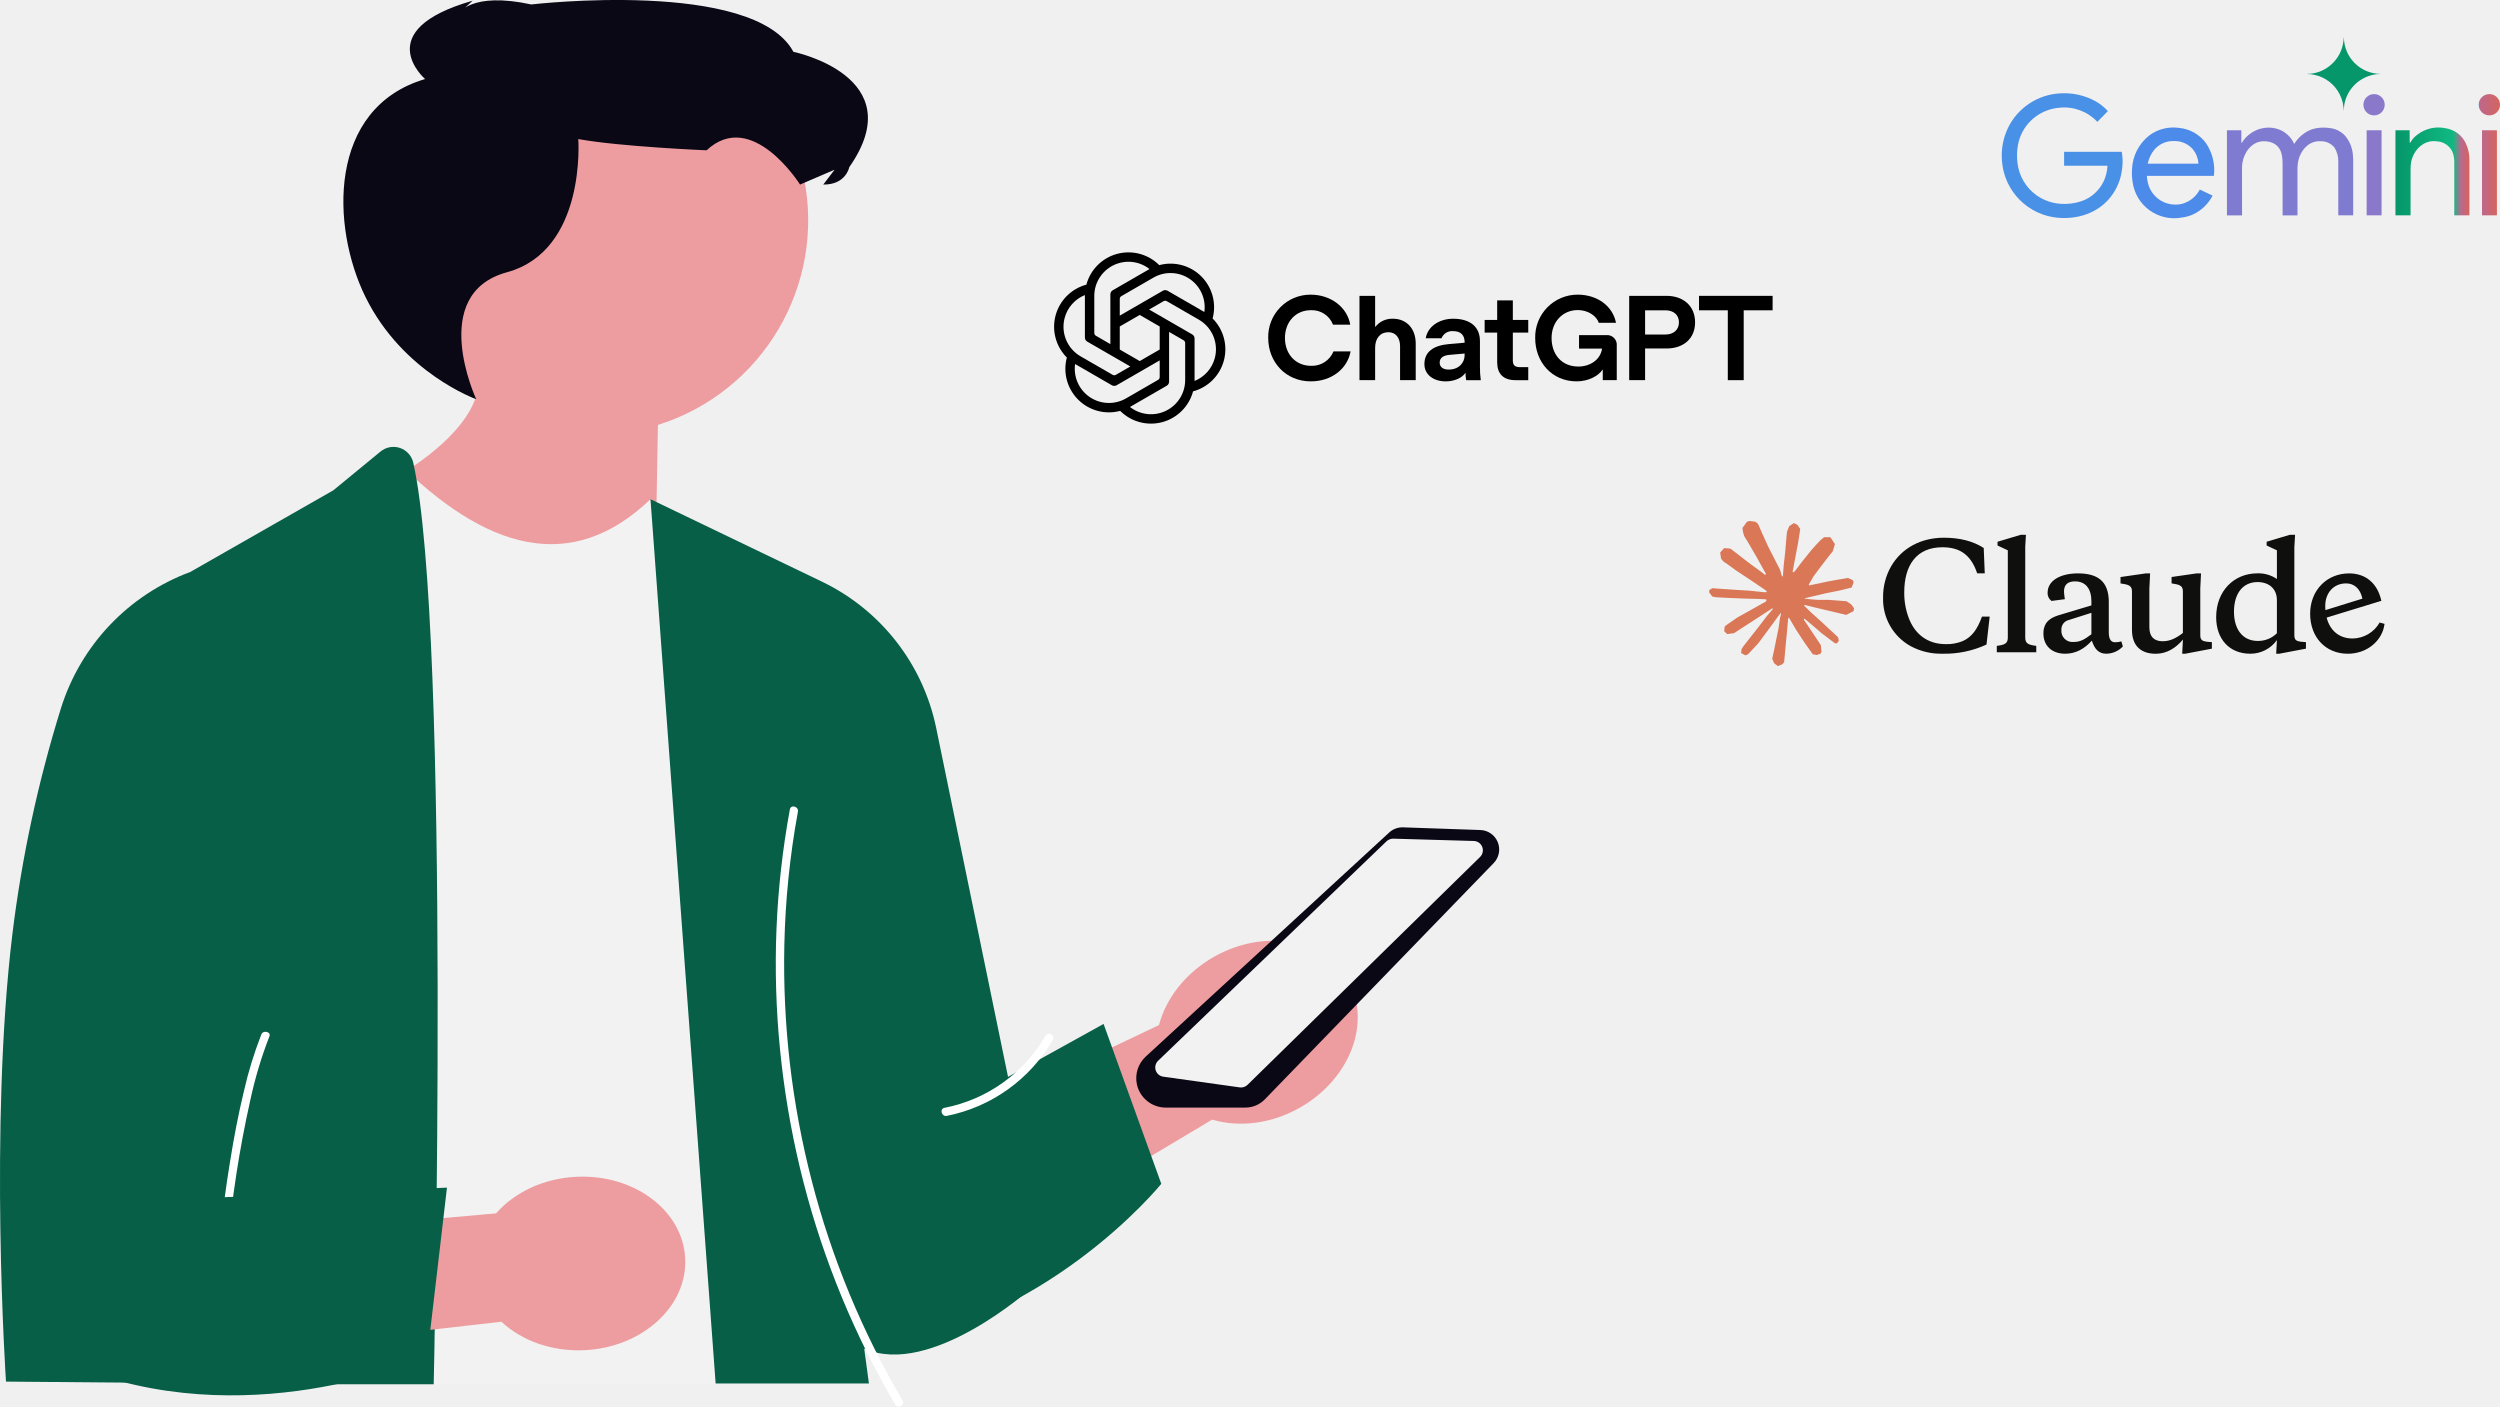
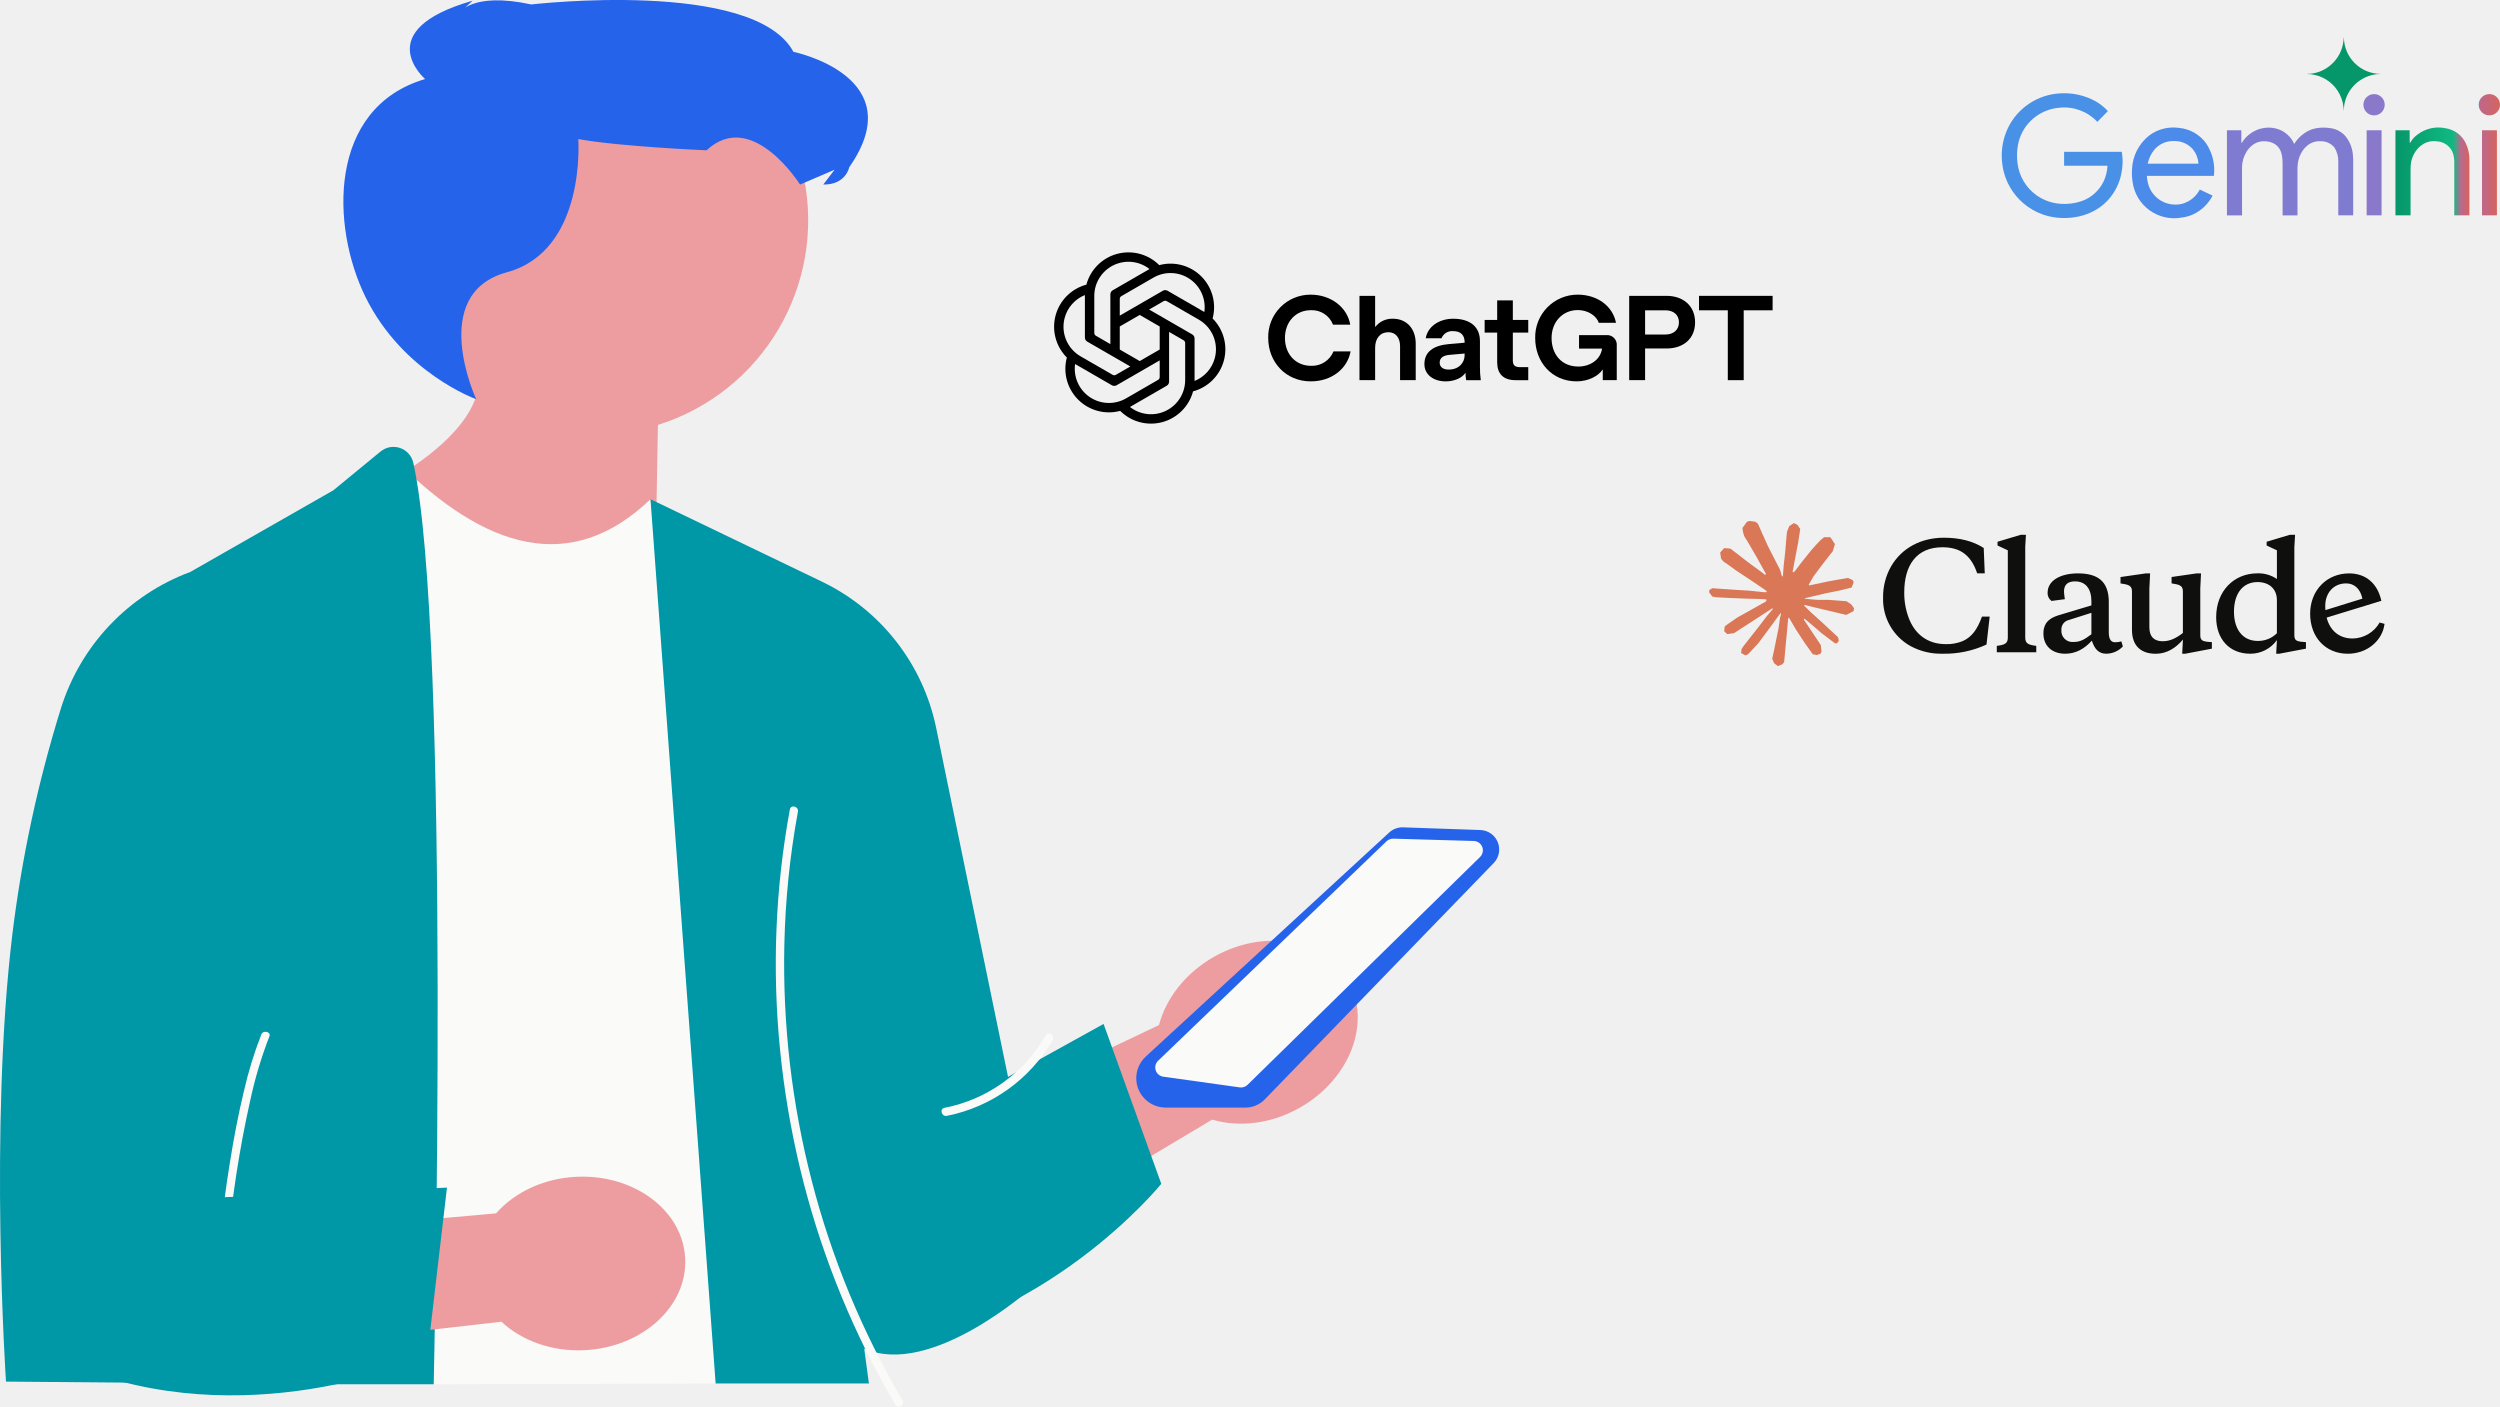
<svg xmlns="http://www.w3.org/2000/svg" width="800" height="450.122" viewBox="0 0 800 450.122" role="img" artist="Katerina Limpitsouni" source="https://undraw.co/">
  <defs>
    <linearGradient id="a-65" y1="0.5" x2="1" y2="0.5" gradientUnits="objectBoundingBox">
      <stop offset="0" stop-color="#439ddf" />
      <stop offset="0" stop-color="#4f87ed" />
      <stop offset="0" stop-color="#10b981" />
      <stop offset="0" stop-color="#bc688e" />
      <stop offset="1" stop-color="#d6645d" />
    </linearGradient>
    <linearGradient id="b-66" y1="0.5" x2="1" y2="0.5" gradientUnits="objectBoundingBox">
      <stop offset="0" stop-color="#439ddf" />
      <stop offset="0" stop-color="#4f87ed" />
      <stop offset="0" stop-color="#059669" />
      <stop offset="0.781" stop-color="#10b981" />
      <stop offset="0.888" stop-color="#bc688e" />
      <stop offset="1" stop-color="#d6645d" />
    </linearGradient>
    <clipPath id="d-64">
-       <rect width="230.509" height="55.001" fill="#fff" />
+       <rect width="230.509" height="55.001" fill="#fafaf9" />
    </clipPath>
  </defs>
  <g transform="translate(-633.001 -366.421)">
    <path d="M186.973,73.262a68.641,68.641,0,1,1,89.2,65.5l-2.3,132.1L168.97,167.313s40.907-15.839,48.744-36.827a68.566,68.566,0,0,1-30.74-57.224Z" transform="translate(567.362 363.636)" fill="#ed9da0" />
-     <path d="M218.819,130.3s-23.42-8.341-35.425-32.7c-11.028-22.379-12.237-60.491,19.075-69.749,0,0-18.039-15.575,15.219-25.068l-4.424,4.082s3.9-7.051,23.182-2.881c0,0,71.237-8.3,83.881,15.158,0,0,38.234,7.835,17.873,36.92,0,0-1.057,5.66-8.318,5.553l3.63-4.748L322.45,61.615s-15.386-24.506-29.907-10.956c0,0-27.772-1.169-41.056-3.6,0,0,2.666,35.675-22.828,42.623s-9.84,40.616-9.84,40.616Z" transform="translate(566.563 363.861)" fill="#090814" />
+     <path d="M218.819,130.3s-23.42-8.341-35.425-32.7c-11.028-22.379-12.237-60.491,19.075-69.749,0,0-18.039-15.575,15.219-25.068l-4.424,4.082s3.9-7.051,23.182-2.881c0,0,71.237-8.3,83.881,15.158,0,0,38.234,7.835,17.873,36.92,0,0-1.057,5.66-8.318,5.553l3.63-4.748L322.45,61.615s-15.386-24.506-29.907-10.956c0,0-27.772-1.169-41.056-3.6,0,0,2.666,35.675-22.828,42.623s-9.84,40.616-9.84,40.616Z" transform="translate(566.563 363.861)" fill="#2563eb" />
    <path d="M471.668,397.548,346.21,472.388l-10.432-48.624,118.871-56.475c2.251-8.548,8.477-16.718,17.711-21.91,16.157-9.086,35.35-5.612,42.87,7.758s.518,31.576-15.639,40.662c-9.234,5.193-19.451,6.267-27.922,3.752Z" transform="translate(549.231 327.151)" fill="#ed9da0" />
-     <path d="M495.923,389.271H470.369a9.453,9.453,0,0,1-9.183-7.4h0a9.432,9.432,0,0,1,2.819-8.914l77.921-71.717a6.221,6.221,0,0,1,4.437-1.643l24.737.853a6.236,6.236,0,0,1,4.264,10.57l-73.25,75.628A8.663,8.663,0,0,1,495.923,389.271Z" transform="translate(535.624 331.576)" fill="#090814" />
-     <path d="M194.983,167.618c28.915,29.055,56.379,36.854,81.638,12.629L312.305,441.72l-14.836,21.5-90.229.257Z" transform="translate(564.535 345.921)" fill="#f2f2f2" />
-     <path d="M174.807,164.488l-15.088,12.4-45.806,26.144a68.257,68.257,0,0,0-41.386,43.658,411.18,411.18,0,0,0-15.51,72.094c-7.529,61.817-2.061,143.328-2.061,143.328l69.64.605-3.027-40.876-11.2-101.136.3,142.262h81.152s5.553-241.285-6.548-294.942a6.493,6.493,0,0,0-10.458-3.538Z" transform="translate(579.963 346.422)" fill="#065f46" />
-     <path d="M286.579,181.787l54.871,26.385A66.921,66.921,0,0,1,378,254.986l22.993,111.67L408.5,434.2s-32.324,28.949-53.537,19.349l1.514,11.2H307.427Z" transform="translate(554.578 344.38)" fill="#065f46" />
-     <path d="M375.413,405.9l64.492-35.729,18.47,51.17S421.3,467.28,363.3,474.03L375.413,405.9Z" transform="translate(546.24 323.905)" fill="#065f46" />
-     <path d="M495.241,383.282a3.033,3.033,0,0,1-.409-.029l-24.464-3.425a2.983,2.983,0,0,1-1.654-5.106l73.1-70.23a3.1,3.1,0,0,1,2.151-.832l25.776.74a2.983,2.983,0,0,1,2,5.113l-74.407,72.918a3.013,3.013,0,0,1-2.093.852Z" transform="translate(534.884 331.134)" fill="#f2f2f2" />
-     <path d="M372.158,482.21a272.333,272.333,0,0,1-29.123-70.477,277.654,277.654,0,0,1-8.734-75.385,268.233,268.233,0,0,1,4.345-42.582c.309-1.682-2.267-2.4-2.579-.711a272.6,272.6,0,0,0-4.285,38.322,276.674,276.674,0,0,0,1.144,38.573A282.74,282.74,0,0,0,339.3,407.8a277.467,277.467,0,0,0,11.573,36.815,272.364,272.364,0,0,0,16.576,34.8q1.18,2.079,2.4,4.137a1.338,1.338,0,0,0,2.305-1.349h0Z" transform="translate(549.69 332.392)" fill="#fff" />
-     <path d="M424.385,374.264a47.959,47.959,0,0,1-32.352,23.131c-1.687.326-.973,2.9.711,2.579a50.554,50.554,0,0,0,33.95-24.359,1.338,1.338,0,0,0-2.305-1.349h0Z" transform="translate(543.223 323.529)" fill="#fff" />
-     <path d="M133.291,484.662c-1.345-13.927-.384-28.1.88-42.009a357.144,357.144,0,0,1,7.3-47.623,133.871,133.871,0,0,1,6.159-20.6c.585-1.436-2-2.053-2.579-.629a127.129,127.129,0,0,0-5.594,18.2c-1.817,7.526-3.252,15.123-4.469,22.743a387.066,387.066,0,0,0-4.795,48.3,167.358,167.358,0,0,0,.421,21.615c.146,1.506,2.821,1.52,2.674,0Z" transform="translate(571.593 323.599)" fill="#fff" />
+     <path d="M495.923,389.271H470.369a9.453,9.453,0,0,1-9.183-7.4h0a9.432,9.432,0,0,1,2.819-8.914l77.921-71.717a6.221,6.221,0,0,1,4.437-1.643l24.737.853a6.236,6.236,0,0,1,4.264,10.57l-73.25,75.628A8.663,8.663,0,0,1,495.923,389.271Z" transform="translate(535.624 331.576)" fill="#2563eb" />
+     <path d="M194.983,167.618c28.915,29.055,56.379,36.854,81.638,12.629L312.305,441.72l-14.836,21.5-90.229.257Z" transform="translate(564.535 345.921)" fill="#fafaf9" />
+     <path d="M174.807,164.488l-15.088,12.4-45.806,26.144a68.257,68.257,0,0,0-41.386,43.658,411.18,411.18,0,0,0-15.51,72.094c-7.529,61.817-2.061,143.328-2.061,143.328l69.64.605-3.027-40.876-11.2-101.136.3,142.262h81.152s5.553-241.285-6.548-294.942a6.493,6.493,0,0,0-10.458-3.538Z" transform="translate(579.963 346.422)" fill="#0097a7" />
+     <path d="M286.579,181.787l54.871,26.385A66.921,66.921,0,0,1,378,254.986l22.993,111.67L408.5,434.2s-32.324,28.949-53.537,19.349l1.514,11.2H307.427Z" transform="translate(554.578 344.38)" fill="#0097a7" />
+     <path d="M375.413,405.9l64.492-35.729,18.47,51.17S421.3,467.28,363.3,474.03L375.413,405.9Z" transform="translate(546.24 323.905)" fill="#0097a7" />
+     <path d="M495.241,383.282a3.033,3.033,0,0,1-.409-.029l-24.464-3.425a2.983,2.983,0,0,1-1.654-5.106l73.1-70.23a3.1,3.1,0,0,1,2.151-.832l25.776.74a2.983,2.983,0,0,1,2,5.113l-74.407,72.918a3.013,3.013,0,0,1-2.093.852Z" transform="translate(534.884 331.134)" fill="#fafaf9" />
+     <path d="M372.158,482.21a272.333,272.333,0,0,1-29.123-70.477,277.654,277.654,0,0,1-8.734-75.385,268.233,268.233,0,0,1,4.345-42.582c.309-1.682-2.267-2.4-2.579-.711a272.6,272.6,0,0,0-4.285,38.322,276.674,276.674,0,0,0,1.144,38.573A282.74,282.74,0,0,0,339.3,407.8a277.467,277.467,0,0,0,11.573,36.815,272.364,272.364,0,0,0,16.576,34.8q1.18,2.079,2.4,4.137a1.338,1.338,0,0,0,2.305-1.349h0Z" transform="translate(549.69 332.392)" fill="#fafaf9" />
+     <path d="M424.385,374.264a47.959,47.959,0,0,1-32.352,23.131c-1.687.326-.973,2.9.711,2.579a50.554,50.554,0,0,0,33.95-24.359,1.338,1.338,0,0,0-2.305-1.349h0Z" transform="translate(543.223 323.529)" fill="#fafaf9" />
+     <path d="M133.291,484.662c-1.345-13.927-.384-28.1.88-42.009a357.144,357.144,0,0,1,7.3-47.623,133.871,133.871,0,0,1,6.159-20.6c.585-1.436-2-2.053-2.579-.629a127.129,127.129,0,0,0-5.594,18.2c-1.817,7.526-3.252,15.123-4.469,22.743a387.066,387.066,0,0,0-4.795,48.3,167.358,167.358,0,0,0,.421,21.615c.146,1.506,2.821,1.52,2.674,0Z" transform="translate(571.593 323.599)" fill="#fafaf9" />
    <path d="M220.941,471.428l-99.36,11.354,9.537-38.151,88.108-7.882c5.831-6.641,15.05-11.173,25.631-11.7,18.514-.915,34.136,10.764,34.893,26.085s-13.638,28.484-32.151,29.4c-10.581.523-20.2-3.073-26.659-9.111Z" transform="translate(572.514 317.946)" fill="#ed9da0" />
-     <path d="M125.836,432.111l73.66-3.169-6.325,54.034S139.489,507.52,84.577,487.66l41.258-55.549Z" transform="translate(576.536 317.518)" fill="#065f46" />
+     <path d="M125.836,432.111l73.66-3.169-6.325,54.034S139.489,507.52,84.577,487.66l41.258-55.549Z" transform="translate(576.536 317.518)" fill="#0097a7" />
    <g transform="translate(1179.893 533.134)">
      <path d="M85.061,254.4l9.129-5.122.153-.445-.153-.247h-.445l-1.526-.094L87,248.351l-4.524-.188-4.383-.235-1.1-.235-1.034-1.363.107-.68.927-.623,1.328.116,2.935.2,4.4.3,3.2.188,4.734.492h.752l.107-.3-.257-.188-.2-.188-4.558-3.089L84.5,239.294l-2.585-1.88-1.4-.952-.7-.893-.3-1.949,1.269-1.4,1.7.116.435.116,1.726,1.328,3.687,2.854,4.815,3.546.7.586.282-.2.035-.141-.316-.529-2.619-4.734-2.794-4.815-1.244-2-.329-1.2a5.822,5.822,0,0,1-.2-1.41l1.444-1.961.8-.257,1.927.257.811.7,1.2,2.738,1.939,4.311L97.79,237.4l.88,1.739.47,1.61.175.492h.3v-.282l.247-3.3.457-4.054.445-5.216.154-1.469.727-1.761,1.444-.952,1.128.539.927,1.328-.128.858-.551,3.584-1.081,5.614-.7,3.759h.41l.47-.47,1.9-2.525,3.2-3.994,1.41-1.585,1.645-1.751,1.056-.833h2l1.469,2.184-.658,2.256-2.055,2.606-1.7,2.209-2.444,3.289-1.526,2.632.141.21.363-.035,5.52-1.175,2.982-.539,3.559-.611,1.61.752.175.764-.633,1.563-3.806.94-4.464.893-6.648,1.573-.081.06.094.116,2.995.282,1.281.069h3.136l5.84.435,1.526,1.009.915,1.234-.154.94-2.35,1.2-3.17-.752-7.4-1.761-2.538-.633h-.351v.21l2.115,2.068,3.875,3.5,4.853,4.511.248,1.115-.623.88-.658-.094-4.264-3.208-1.645-1.444-3.725-3.136h-.247v.329l.858,1.256,4.533,6.814.235,2.09-.329.68-1.175.41-1.291-.235-2.654-3.725-2.738-4.195-2.209-3.759-.269.154-1.3,14.038-.611.717-1.41.539-1.175-.893-.623-1.444.623-2.854.752-3.725.611-2.961L98.7,254.4l.329-1.222-.022-.081-.269.034-2.773,3.806-4.217,5.7-3.336,3.571-.8.316-1.385-.717.128-1.281.774-1.14,4.618-5.874,2.785-3.64,1.8-2.1-.013-.3h-.107l-12.265,7.964-2.184.282-.94-.88.116-1.444.445-.47,3.687-2.538-.012.012Z" transform="translate(-75.96 -223.53)" fill="#d97757" />
      <path d="M273.773,272.617c-5.9,0-9.928-3.29-11.83-8.352a22.516,22.516,0,0,1-1.444-8.258c0-8.493,3.806-14.392,12.218-14.392,5.652,0,9.138,2.466,11.125,8.352h2.419l-.329-8.117c-3.384-2.184-7.613-3.289-12.757-3.289-7.249,0-13.415,3.242-16.845,9.091a19.681,19.681,0,0,0-2.607,10.163,17.143,17.143,0,0,0,8.822,15.448,20.557,20.557,0,0,0,10.257,2.419,31.789,31.789,0,0,0,14.016-2.935l1.021-8.951h-2.466c-1.479,4.088-3.242,6.544-6.169,7.848a13.239,13.239,0,0,1-5.426.974Zm25.432-31,.235-3.994h-1.667l-7.425,2.231v1.209l3.29,1.526v27.935c0,1.9-.974,2.325-3.525,2.644v2.043h12.629v-2.043c-2.56-.316-3.525-.739-3.525-2.644v-28.9l-.012-.012Zm50.222,34.07h.974l8.54-1.62v-2.09l-1.2-.094c-2-.188-2.513-.6-2.513-2.231v-14.9l.235-4.781h-1.35l-8.07,1.162v2.043l.786.141c2.184.316,2.832.927,2.832,2.456v13.274c-2.09,1.62-4.088,2.644-6.46,2.644-2.632,0-4.264-1.338-4.264-4.464V254.763l.235-4.781h-1.385l-8.083,1.162v2.043l.833.141c2.184.316,2.832.927,2.832,2.456v12.253c0,5.191,2.935,7.66,7.613,7.66,3.571,0,6.5-1.9,8.694-4.546l-.235,4.546-.013-.013Zm-23.471-16.529c0-6.638-3.524-9.185-9.89-9.185-5.614,0-9.693,2.325-9.693,6.178a3.075,3.075,0,0,0,1.244,2.644l4.276-.564a23.831,23.831,0,0,1-.282-2.409c0-2.184,1.162-3.289,3.524-3.289,3.49,0,5.251,2.456,5.251,6.4v1.291l-8.809,2.644c-2.936.8-4.605,1.491-5.721,3.114a5.861,5.861,0,0,0-.821,3.289c0,3.759,2.585,6.413,7,6.413,3.2,0,6.028-1.444,8.493-4.182.88,2.738,2.23,4.182,4.64,4.182a7.41,7.41,0,0,0,5.285-2.325l-.47-1.62a7.5,7.5,0,0,1-2.033.282c-1.35,0-2-1.068-2-3.161v-9.7Zm-11.278,12.769a3.558,3.558,0,0,1-3.9-3.853,3.1,3.1,0,0,1,2.466-3.208l7.143-2.268v6.861c-2.278,1.726-3.618,2.466-5.708,2.466Zm74.361,2.137v-2.09l-1.209-.094c-2-.188-2.5-.6-2.5-2.231V241.618l.235-3.994h-1.679l-7.425,2.231v1.209l3.29,1.526v9.185a10.372,10.372,0,0,0-6.309-1.808c-7.378,0-13.133,5.614-13.133,14.016,0,6.92,4.135,11.7,10.949,11.7a10.374,10.374,0,0,0,8.493-4.37l-.235,4.37h.987l8.54-1.62h0Zm-15.461-21.31c3.525,0,6.169,2.043,6.169,5.8v10.573a8.461,8.461,0,0,1-6.122,2.466c-5.05,0-7.613-3.994-7.613-9.327,0-5.99,2.926-9.514,7.566-9.514ZM407.1,258.04c-.658-3.1-2.56-4.862-5.2-4.862-3.947,0-6.686,2.973-6.686,7.237,0,6.31,3.337,10.4,8.728,10.4a10.106,10.106,0,0,0,8.681-5.11l1.573.423c-.7,5.473-5.661,9.561-11.748,9.561-7.143,0-12.065-5.285-12.065-12.8s5.345-12.91,12.487-12.91c5.332,0,9.091,3.208,10.3,8.775l-18.609,5.708v-2.513l12.534-3.888v-.013Z" transform="translate(-198.03 -233.206)" fill="#0f0f0d" />
    </g>
    <g transform="translate(1273.565 378.284)">
      <g transform="translate(97.692 0)">
        <path d="M962.17,291.767c.039,0,.04-.009.006-.025a.152.152,0,0,0-.066-.015,11.8,11.8,0,0,1-11.631-11.775.007.007,0,0,0-.008-.008c-.019,0-.021,0-.005,0s.008,0,.006.009a19.141,19.141,0,0,1-.263,2.078,11.72,11.72,0,0,1-5.122,7.738,11.422,11.422,0,0,1-6.378,1.954c-.014,0-.02.006-.02.02h0a.019.019,0,0,0,.021.021,11.856,11.856,0,0,1,9.022,4.328,12.114,12.114,0,0,1,2.356,4.739,10.673,10.673,0,0,1,.235,1.306c.057.476.1.923.135,1.344.009.1.014.1.016,0a13,13,0,0,1,.154-2.016,11.85,11.85,0,0,1,7.816-9.063A10.8,10.8,0,0,1,962.17,291.767Z" transform="translate(-938.69 -279.942)" fill="#059669" />
      </g>
      <g transform="translate(0 17.974)">
        <path d="M203.667,440.976H185.32a.067.067,0,0,0-.067.067v4.288a.1.1,0,0,0,.1.1h13.705c.059,0,.086.029.082.087a13.593,13.593,0,0,1-1.259,4.978,12.3,12.3,0,0,1-8.511,6.687,17.1,17.1,0,0,1-4.833.457,15.084,15.084,0,0,1-8.13-2.761,14.808,14.808,0,0,1-6.08-10.368,18.957,18.957,0,0,1,.2-5.914,14.458,14.458,0,0,1,4.23-7.712,14.766,14.766,0,0,1,8.985-4.012,14.537,14.537,0,0,1,12.111,4.47.063.063,0,0,0,.1,0L199.213,428a.063.063,0,0,0-.006-.106c-.239-.188-.407-.437-.628-.648a15.977,15.977,0,0,0-3.182-2.4,20.8,20.8,0,0,0-11.342-2.573,19.68,19.68,0,0,0-16.738,11.016,20.464,20.464,0,0,0-1.93,10.823A19.679,19.679,0,0,0,183.45,462.1c6.133.481,12.278-1.429,16.314-6.2a17.52,17.52,0,0,0,3.834-8.075,21.355,21.355,0,0,0,.337-2.565,16.579,16.579,0,0,0-.229-4.251A.04.04,0,0,0,203.667,440.976Z" transform="translate(-165.306 -422.238)" fill="#4991e7" />
      </g>
      <g transform="translate(115.727 18.246)">
        <circle cx="3.409" cy="3.409" r="3.409" transform="translate(0 0)" fill="#8a78cb" />
      </g>
      <g transform="translate(152.62 18.247)">
        <circle cx="3.408" cy="3.408" r="3.408" transform="translate(0 0)" fill="url(#a-65)" />
      </g>
      <g transform="translate(41.64 28.962)">
        <path d="M510.111,509.326a12.953,12.953,0,0,0-9.531,2.358,14.48,14.48,0,0,0-5.592,10.976,18.282,18.282,0,0,0,.168,3.827A13.419,13.419,0,0,0,510.976,538a12.217,12.217,0,0,0,3.57-1,13.455,13.455,0,0,0,6.211-5.961,0,0,0,0,0,0,0,.056.056,0,0,0-.027-.075l-3.969-1.878-.013-.005a.1.1,0,0,0-.128.066.753.753,0,0,1-.059.134,9.14,9.14,0,0,1-5.581,4.352,9.356,9.356,0,0,1-3.522.123,9.023,9.023,0,0,1-7.484-7.331,13.724,13.724,0,0,1-.215-1.667c0-.057.024-.085.081-.085H521.12a.084.084,0,0,0,.093-.086,15.436,15.436,0,0,0-2.543-10.373A12.043,12.043,0,0,0,510.111,509.326Zm6.071,11.433H500.117c-.054,0-.076-.026-.064-.081a10.009,10.009,0,0,1,2.008-4.283,7.826,7.826,0,0,1,5.549-2.851,12.788,12.788,0,0,1,1.507,0,7.62,7.62,0,0,1,5.437,2.727,7.965,7.965,0,0,1,1.7,4.41A.06.06,0,0,1,516.182,520.759Z" transform="translate(-494.954 -509.219)" fill="#4d8beb" />
      </g>
      <g transform="translate(72.058 28.963)">
        <path d="M776.046,517.7a10.793,10.793,0,0,0-2.474-5.845A7.821,7.821,0,0,0,768.8,509.4a13.676,13.676,0,0,0-4.388.023,8.845,8.845,0,0,0-2.483.783,11.624,11.624,0,0,0-4.611,4.194c-.047.072-.083.068-.11-.013a4.365,4.365,0,0,0-.3-.683,8.716,8.716,0,0,0-5.487-4.187,9.648,9.648,0,0,0-5,.092,10.377,10.377,0,0,0-5.344,3.654,5.185,5.185,0,0,0-.48.753.113.113,0,0,1-.094.061l-.063.005c-.048,0-.072-.018-.072-.066l0-3.888h0a.029.029,0,0,0-.029-.029h-4.484a.1.1,0,0,0-.1.1v27.076a.042.042,0,0,0,.047.048h4.72a.063.063,0,0,0,.071-.069q.005-7.024-.011-14.7a12.937,12.937,0,0,1,.127-2.077c.558-3.35,2.961-6.724,6.629-6.882,3.095-.071,5.415,1.364,6,4.5a13.588,13.588,0,0,1,.227,2.458q.011,8.146.006,16.7a.06.06,0,0,0,.067.068h4.643a.053.053,0,0,0,.053-.053q.017-7.172-.005-14.279a17.083,17.083,0,0,1,.124-2.414,9.541,9.541,0,0,1,1.59-4.046,7.307,7.307,0,0,1,1.546-1.631,5.965,5.965,0,0,1,4.142-1.3,5.521,5.521,0,0,1,4.426,2.011,8.054,8.054,0,0,1,1.229,4.6q.019,7.911.005,17.026a.072.072,0,0,0,.081.082h4.613a.067.067,0,0,0,.076-.076q-.021-8.291,0-17.009A21.993,21.993,0,0,0,776.046,517.7Z" transform="translate(-735.76 -509.23)" fill="#7f7bd1" />
      </g>
      <g transform="translate(125.986 28.959)">
        <path d="M1185.2,514.261a8.551,8.551,0,0,0-6.466-4.846,10.969,10.969,0,0,0-9.142,2.134,7.546,7.546,0,0,0-2.019,2.245q-.35.616-.351-.092v-3.561a.064.064,0,0,0-.073-.073h-4.431a.045.045,0,0,0-.044.045V537.2a.075.075,0,0,0,.085.086h4.689a.057.057,0,0,0,.064-.064q.013-7.276,0-14.657a12.264,12.264,0,0,1,.177-2.318,9.031,9.031,0,0,1,2.793-4.983c.222-.173.442-.341.659-.5a6.485,6.485,0,0,1,4.663-1.17,5.872,5.872,0,0,1,5.03,3.19,8.637,8.637,0,0,1,.672,3.446q.013,8.248.005,17.02c0,.027.013.039.038.039h4.73a.063.063,0,0,0,.071-.072q.013-8.843-.006-17.663A12.079,12.079,0,0,0,1185.2,514.261Zm-15.578-2.515h.005l.008,0Z" transform="translate(-1162.68 -509.198)" fill="url(#b-66)" />
      </g>
      <g transform="translate(116.759 29.828)">
        <path d="M1094.388,516.08h-4.714a.034.034,0,0,0-.034.034v27.153a.034.034,0,0,0,.034.034h4.714a.034.034,0,0,0,.034-.034V516.114A.034.034,0,0,0,1094.388,516.08Z" transform="translate(-1089.64 -516.08)" fill="#8a78cb" />
      </g>
      <g transform="translate(153.673 29.828)">
        <path d="M1386.608,516.08h-4.7a.034.034,0,0,0-.034.034v27.153a.034.034,0,0,0,.034.034h4.7a.034.034,0,0,0,.034-.034V516.114A.034.034,0,0,0,1386.608,516.08Z" transform="translate(-1381.87 -516.08)" fill="url(#a-65)" />
      </g>
    </g>
    <g transform="translate(970.063 447.013)" clip-path="url(#d-64)">
      <path d="M50.852,21.24A13.943,13.943,0,0,0,33.779,4.167a13.943,13.943,0,0,0-23.322,6.249A13.943,13.943,0,0,0,4.208,33.738,13.943,13.943,0,0,0,21.281,50.811,13.943,13.943,0,0,0,44.6,44.562,13.943,13.943,0,0,0,50.852,21.24ZM31.919,8.164a10.934,10.934,0,0,1,16.291,11l-11.776-6.8a1.5,1.5,0,0,0-1.5,0L21.142,20.328V14.975a1.018,1.018,0,0,1,.506-.879L31.919,8.164ZM27.53,20.112,33.919,23.8v7.377L27.53,34.866l-6.389-3.689V23.8ZM12.989,14.025A10.934,10.934,0,0,1,30.662,5.418l-11.776,6.8a1.5,1.5,0,0,0-.752,1.3V29.441L13.5,26.765a1.019,1.019,0,0,1-.508-.878V14.026ZM3.508,21.052a10.917,10.917,0,0,1,6.474-7.31v13.6a1.5,1.5,0,0,0,.752,1.3L24.522,36.6l-4.636,2.677a1.017,1.017,0,0,1-1.014,0L8.6,33.351a10.936,10.936,0,0,1-5.092-12.3ZM23.141,46.814a10.934,10.934,0,0,1-16.291-11l11.776,6.8a1.5,1.5,0,0,0,1.5,0L33.919,34.65V40a1.017,1.017,0,0,1-.506.879L23.141,46.814Zm18.93-5.861A10.934,10.934,0,0,1,24.4,49.56l11.776-6.8a1.5,1.5,0,0,0,.752-1.3V25.537l4.636,2.677a1.019,1.019,0,0,1,.508.878V40.952Zm9.481-7.027a10.918,10.918,0,0,1-6.474,7.311v-13.6a1.5,1.5,0,0,0-.752-1.3L30.538,18.376,35.174,15.7a1.018,1.018,0,0,1,1.014,0L46.46,21.627a10.936,10.936,0,0,1,5.092,12.3Z" transform="translate(0.121 0.081)" />
      <path d="M48.726,29.75c-4.935,0-8.363-3.738-8.363-8.9s3.432-8.9,8.289-8.9a7.235,7.235,0,0,1,7.091,4.625h5.513c-.962-5.55-6.166-9.6-12.682-9.6A13.511,13.511,0,0,0,35.008,20.847c0,7.669,5.587,13.876,13.608,13.876,6.628,0,11.716-3.969,12.757-9.6H55.9a7.4,7.4,0,0,1-7.169,4.625h-.005Z" transform="translate(33.759 6.722)" />
      <path d="M60.551,14.49a6.873,6.873,0,0,0-5.666,2.659V7.168H49.875v26.98h5.009V23.777c0-3.007,1.619-4.972,4.242-4.972,2.391,0,3.737,1.85,3.737,4.431V34.142h5.009V22.426c0-4.778-2.928-7.942-7.321-7.942v.006Z" transform="translate(48.096 6.912)" />
      <path d="M78.219,17.987c0-4.393-3.007-7.091-8.557-7.091-4.547,0-8.173,2.544-8.788,6.244h5.051a3.645,3.645,0,0,1,3.7-2.276c2.507,0,3.7,1.309,3.7,3.585v.115l-4.894.426c-5.125.426-7.979,2.507-7.979,6.438,0,3.316,2.854,5.513,6.823,5.513,2.66,0,5.241-1.041,6.323-2.775a12.093,12.093,0,0,0,.231,2.391h4.663a28.222,28.222,0,0,1-.268-4.315V17.994l-.005-.009Zm-4.9,4.589c0,2.276-1.7,4.588-5.125,4.588-1.85,0-2.854-.888-2.854-2.2,0-1.425.962-2.313,3.122-2.507l4.856-.426v.541Z" transform="translate(58.297 10.508)" />
      <path d="M79.285,7.914H74.276v6.244h-4.01v4.048h4.01v9.482c0,3.664,1.887,5.745,5.935,5.745h4.01V29.269H81.676c-1.7,0-2.391-.578-2.391-2.16v-8.9h4.936V14.159H79.285V7.915Z" transform="translate(67.759 7.632)" />
      <path d="M101.166,19.922H92.53v4.315h7.364c-.5,3.585-3.858,5.745-7.595,5.745-5.4,0-8.557-3.969-8.557-9.135s3.548-8.941,8.4-8.941c3.316,0,6.018,1.929,6.711,4.084h5.509c-1.041-5.356-5.976-9.02-12.295-9.02A13.59,13.59,0,0,0,78.5,20.883c0,7.632,5.32,13.839,13.261,13.839,3.626,0,6.9-1.619,8.363-3.816v3.432H104.6V23.354a3.108,3.108,0,0,0-3.432-3.432Z" transform="translate(75.7 6.722)" />
      <path d="M105.76,7.169H93.813v26.98H98.9V24.009h6.9c5.325,0,9.1-3.122,9.1-8.363s-3.773-8.479-9.135-8.479Zm-.348,12.373H98.9V11.794h6.517c2.625,0,4.32,1.5,4.32,3.853s-1.7,3.894-4.32,3.894Z" transform="translate(90.467 6.912)" />
      <path d="M105.19,7.168v4.625H114.4V34.148h5.084V11.793h9.252V7.168H105.19Z" transform="translate(101.436 6.912)" />
    </g>
  </g>
</svg>
